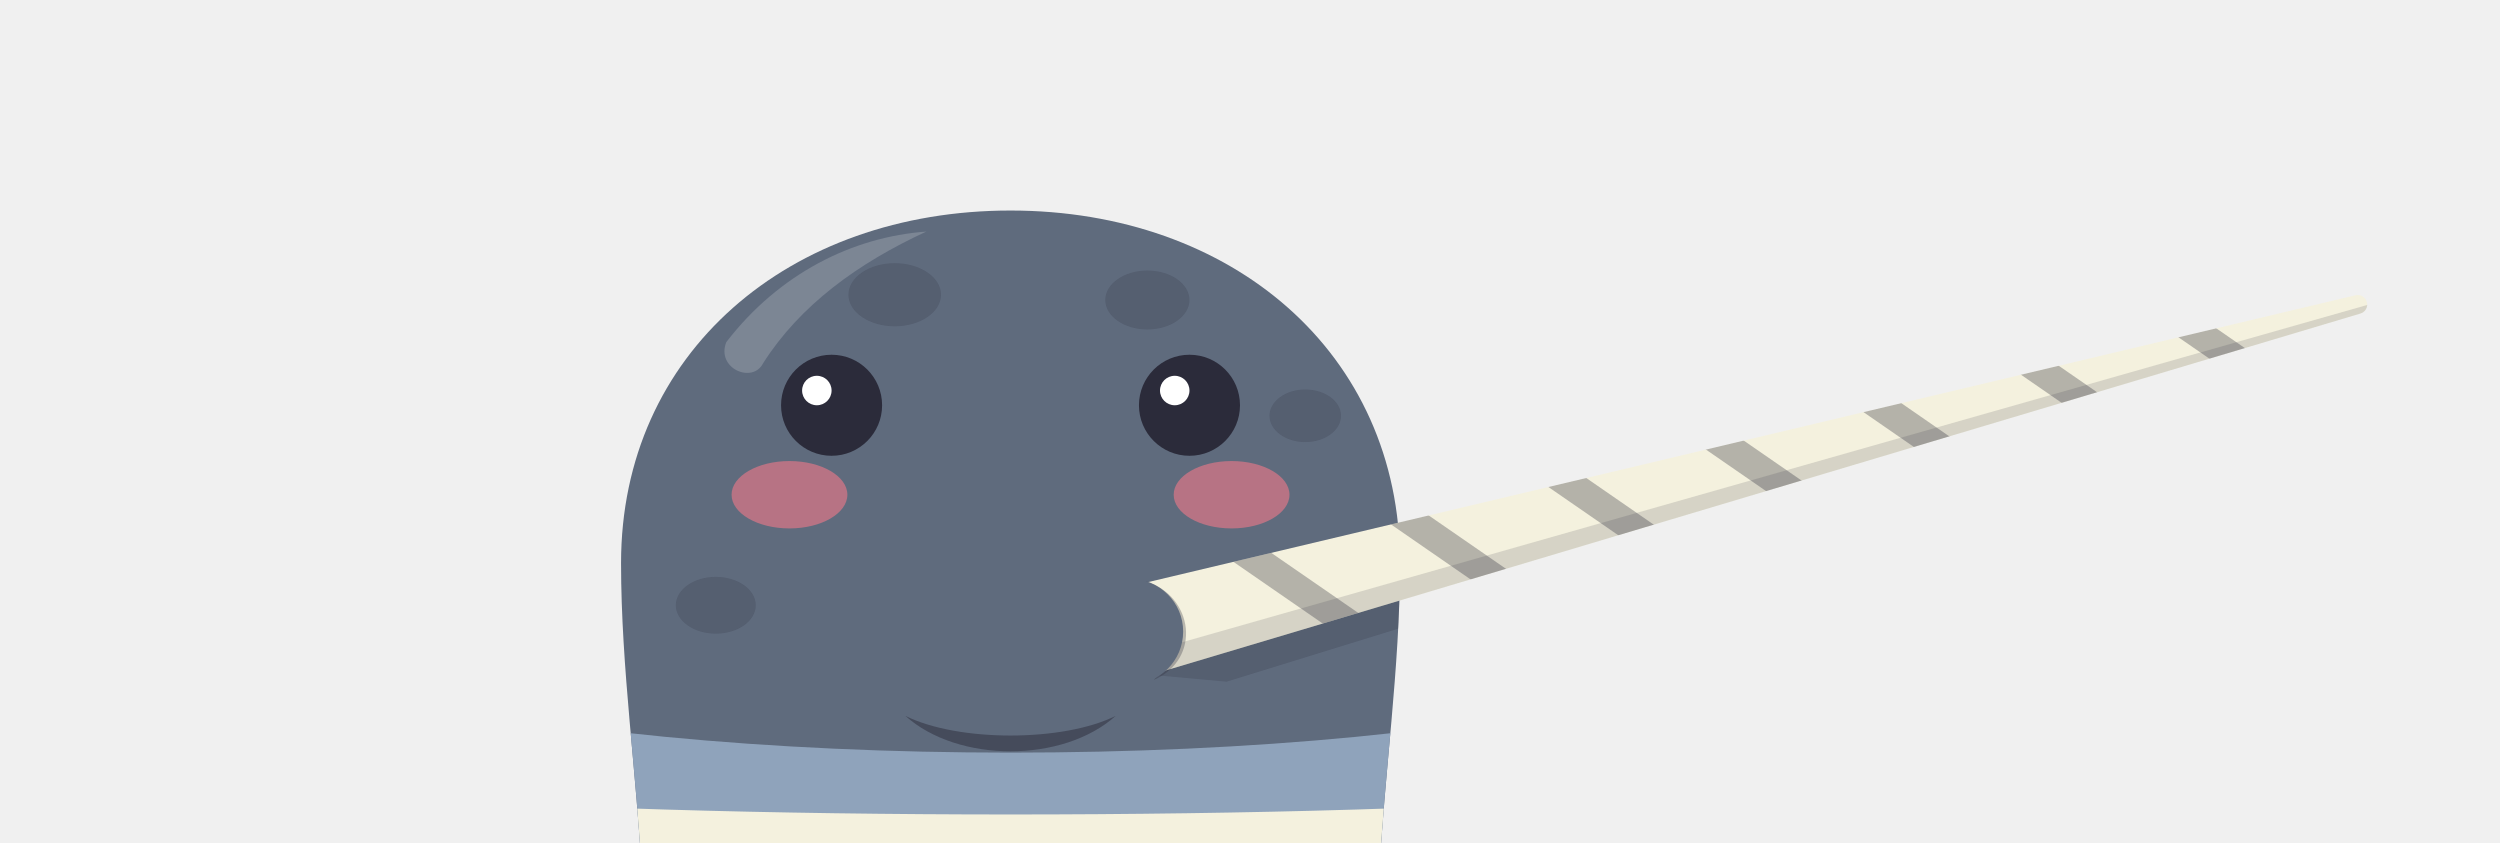
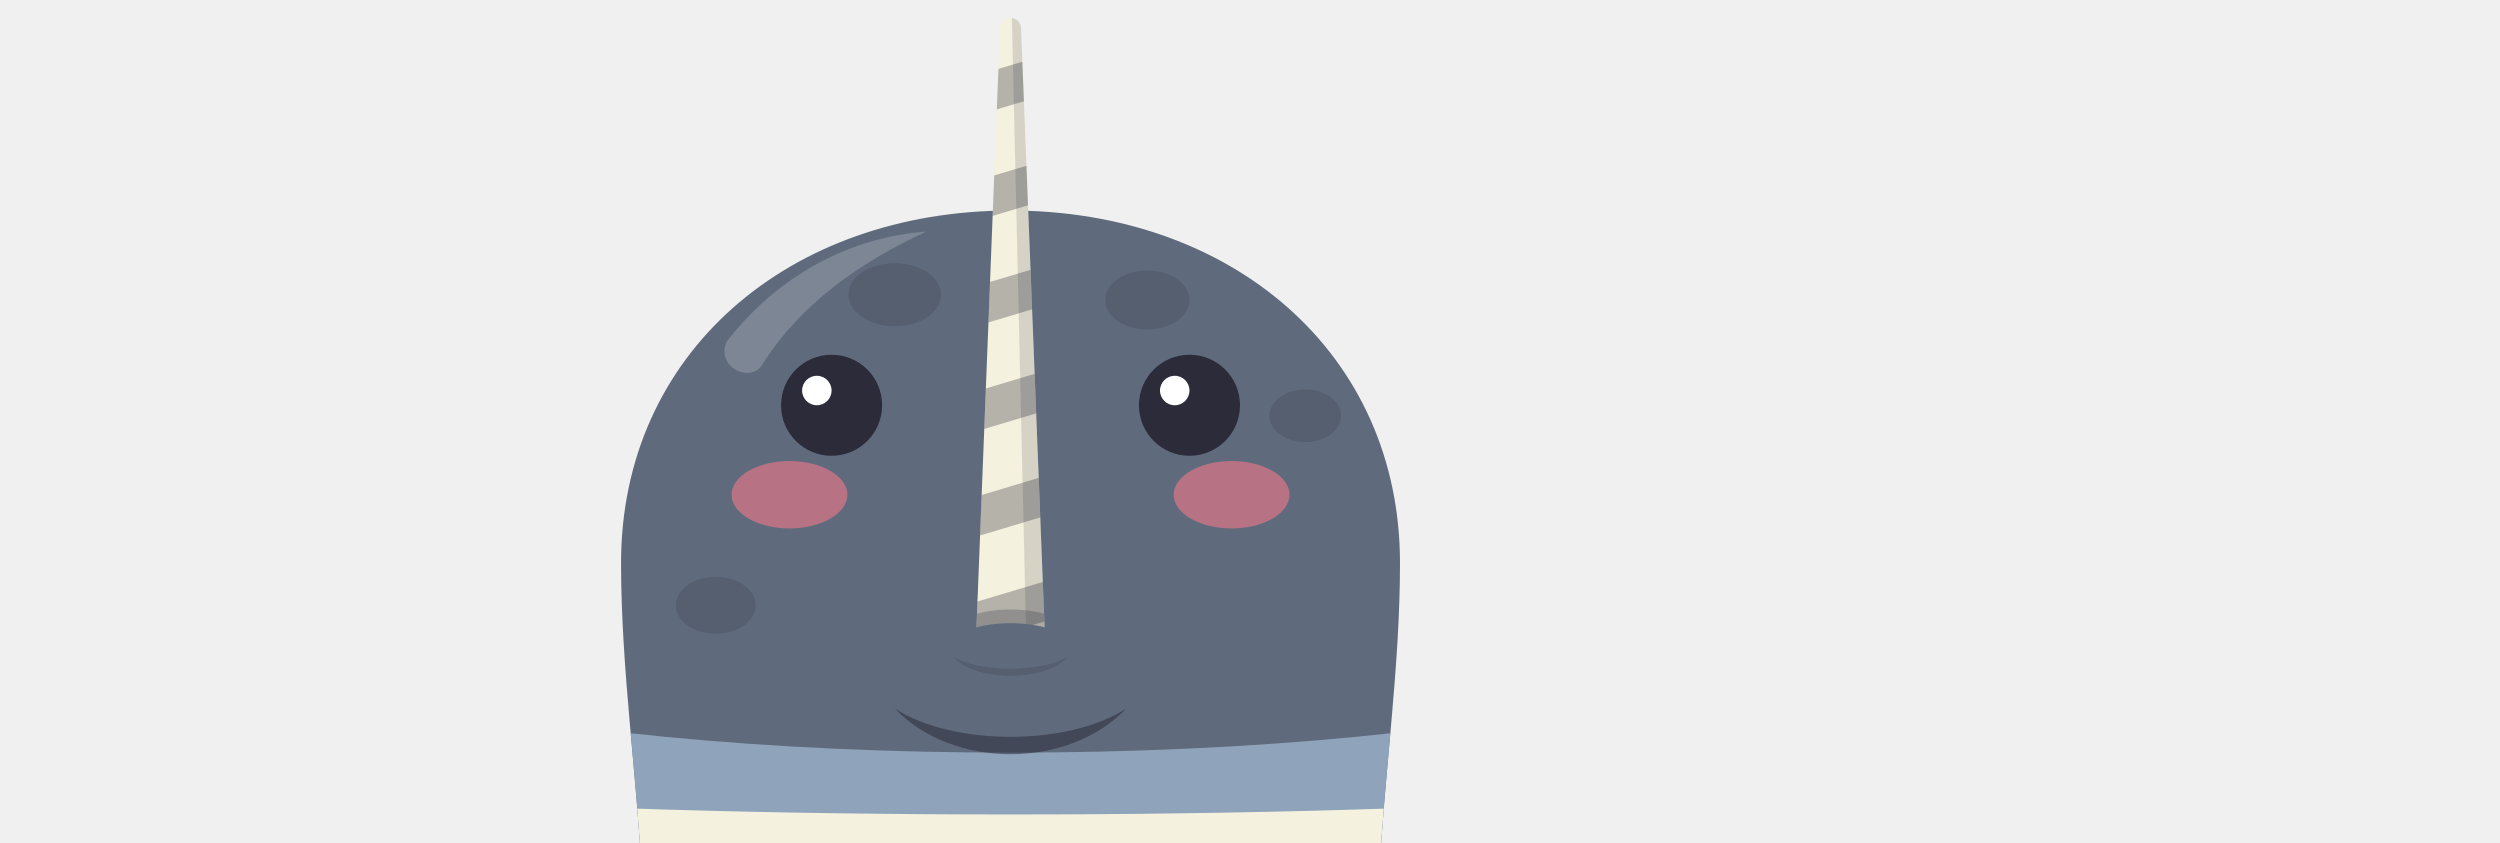
<svg xmlns="http://www.w3.org/2000/svg" viewBox="0 0.5 237.5 80">
  <clipPath id="narwhal-listening-body">
    <path d="M61 84 C 60.5 74, 59 64, 59 54 C 59 34, 75 20.5, 96 20.5 C 117 20.5, 133 34, 133 54 C 133 64, 131.5 74, 131 84 Z" />
  </clipPath>
  <path d="M61 84 C 60.5 74, 59 64, 59 54 C 59 34, 75 20.5, 96 20.5 C 117 20.5, 133 34, 133 54 C 133 64, 131.5 74, 131 84 Z" fill="#5f6b7d" />
  <g clip-path="url(#narwhal-listening-body)">
    <path d="M36 66 C 66 74, 126 74, 156 66 L 156 84 L 36 84 Z" fill="#8fa3bb" />
    <path d="M36 76 C 66 78.5, 126 78.5, 156 76 L 156 84 L 36 84 Z" fill="#f4f1de" />
    <g fill="#2b2b3a" opacity="0.2">
      <ellipse cx="85" cy="28.5" rx="4.4" ry="3" />
      <ellipse cx="109" cy="29" rx="4" ry="2.8" />
      <ellipse cx="68" cy="58" rx="3.8" ry="2.7" />
      <ellipse cx="124" cy="40" rx="3.4" ry="2.5" />
    </g>
-     <path d="M108.85 63.69 L 166.5 47 L 167.2 49.61 L 116.52 65.26 L 110.16 64.68 Z" fill="#2b2b3a" opacity="0.2" />
  </g>
  <path d="M69 33 C 74 26.5, 81 23, 88 22.5 C 81.5 25.5, 76 29.5, 72.5 35 C 71.5 37, 68 35.5, 69 33 Z" fill="#ffffff" opacity="0.18" />
-   <path d="M86 68.5 C 91 73, 101 73, 106 68.5 C 101 71, 91 71, 86 68.5 Z" fill="#2b2b3a" opacity="0.5" />
+   <path d="M85 67.8 C 90.5 73.6, 101.5 73.6, 107 67.8 C 101.5 71.4, 90.5 71.4, 85 67.8 Z" fill="#2b2b3a" opacity="0.55" />
  <circle cx="79" cy="39" r="4.8" fill="#2b2b3a" />
  <circle cx="77.6" cy="37.6" r="1.4" fill="#ffffff" />
  <circle cx="113" cy="39" r="4.8" fill="#2b2b3a" />
  <circle cx="111.6" cy="37.6" r="1.4" fill="#ffffff" />
  <ellipse cx="75" cy="47.5" rx="5.5" ry="3.2" fill="#ff7a8a" opacity="0.55" />
  <ellipse cx="117" cy="47.5" rx="5.5" ry="3.2" fill="#ff7a8a" opacity="0.55" />
  <clipPath id="narwhal-listening-tusk">
-     <path d="M107.85 56.09 L 223.77 28.55 A 0.9 0.9 0 0 1 224.23 30.29 L 110.08 64.39 Z" />
+     <path d="M92.65 63.0 L 95.0 3.2 A 1 1 0 0 1 97.0 3.2 L 99.35 63.0 Z" />
  </clipPath>
-   <path d="M107.85 56.09 L 223.77 28.55 A 0.9 0.9 0 0 1 224.23 30.29 L 110.08 64.39 Z" fill="#f4f1de" />
+   <path d="M92.65 63.0 L 95.0 3.2 A 1 1 0 0 1 97.0 3.2 L 99.35 63.0 Z" fill="#f4f1de" />
  <g clip-path="url(#narwhal-listening-tusk)" fill="#2b2b3a">
-     <path d="M128.98 62.03 L 132.46 61.09 L 117.55 50.8 L 114.07 51.73 Z M143.01 57.83 L 146.49 56.9 L 132.49 47.23 L 129.02 48.16 Z M157.04 53.63 L 160.52 52.7 L 147.44 43.66 L 143.96 44.6 Z M171.07 49.43 L 174.55 48.5 L 162.39 40.1 L 158.91 41.03 Z M185.1 45.23 L 188.58 44.3 L 177.34 36.53 L 173.86 37.46 Z M199.13 41.03 L 202.61 40.1 L 192.28 32.97 L 188.81 33.9 Z M213.16 36.83 L 216.64 35.9 L 207.23 29.4 L 203.75 30.33 Z" opacity="0.32" />
-     <path d="M105.67 63.4 L 226.96 28.88 L 228.45 34.44 L 106.66 67.07 Z" opacity="0.15" />
+     <path d="M90 62.3 L 102 58.7 L 102 54.9 L 90 58.5 Z M90 52.3 L 102 48.7 L 102 44.9 L 90 48.5 Z M90 42.3 L 102 38.7 L 102 34.9 L 90 38.5 Z M90 32.3 L 102 28.7 L 102 24.9 L 90 28.5 Z M90 22.3 L 102 18.7 L 102 14.9 L 90 18.5 Z M90 12.3 L 102 8.7 L 102 4.9 L 90 8.5 Z" opacity="0.32" />
+     <path d="M97.6 66 L 96.1 1 L 100 1 L 101 66 Z" opacity="0.15" />
+     <ellipse cx="96" cy="60.2" rx="5" ry="1.8" opacity="0.25" />
  </g>
-   <path d="M108.8 55.7 C 113.4 57.1, 114.2 63.1, 109.6 65.1 C 111.8 62.7, 111.4 57.9, 108.8 55.7 Z" fill="#2b2b3a" opacity="0.3" />
-   <ellipse cx="107.4" cy="60.5" rx="5" ry="5" fill="#5f6b7d" />
+   <ellipse cx="96" cy="62.4" rx="6.2" ry="2.7" fill="#5f6b7d" />
+   <path d="M90.6 62.9 C 92.5 65.3, 99.5 65.3, 101.4 62.9 C 99 64.4, 93 64.4, 90.6 62.9 Z" fill="#2b2b3a" opacity="0.2" />
</svg>
